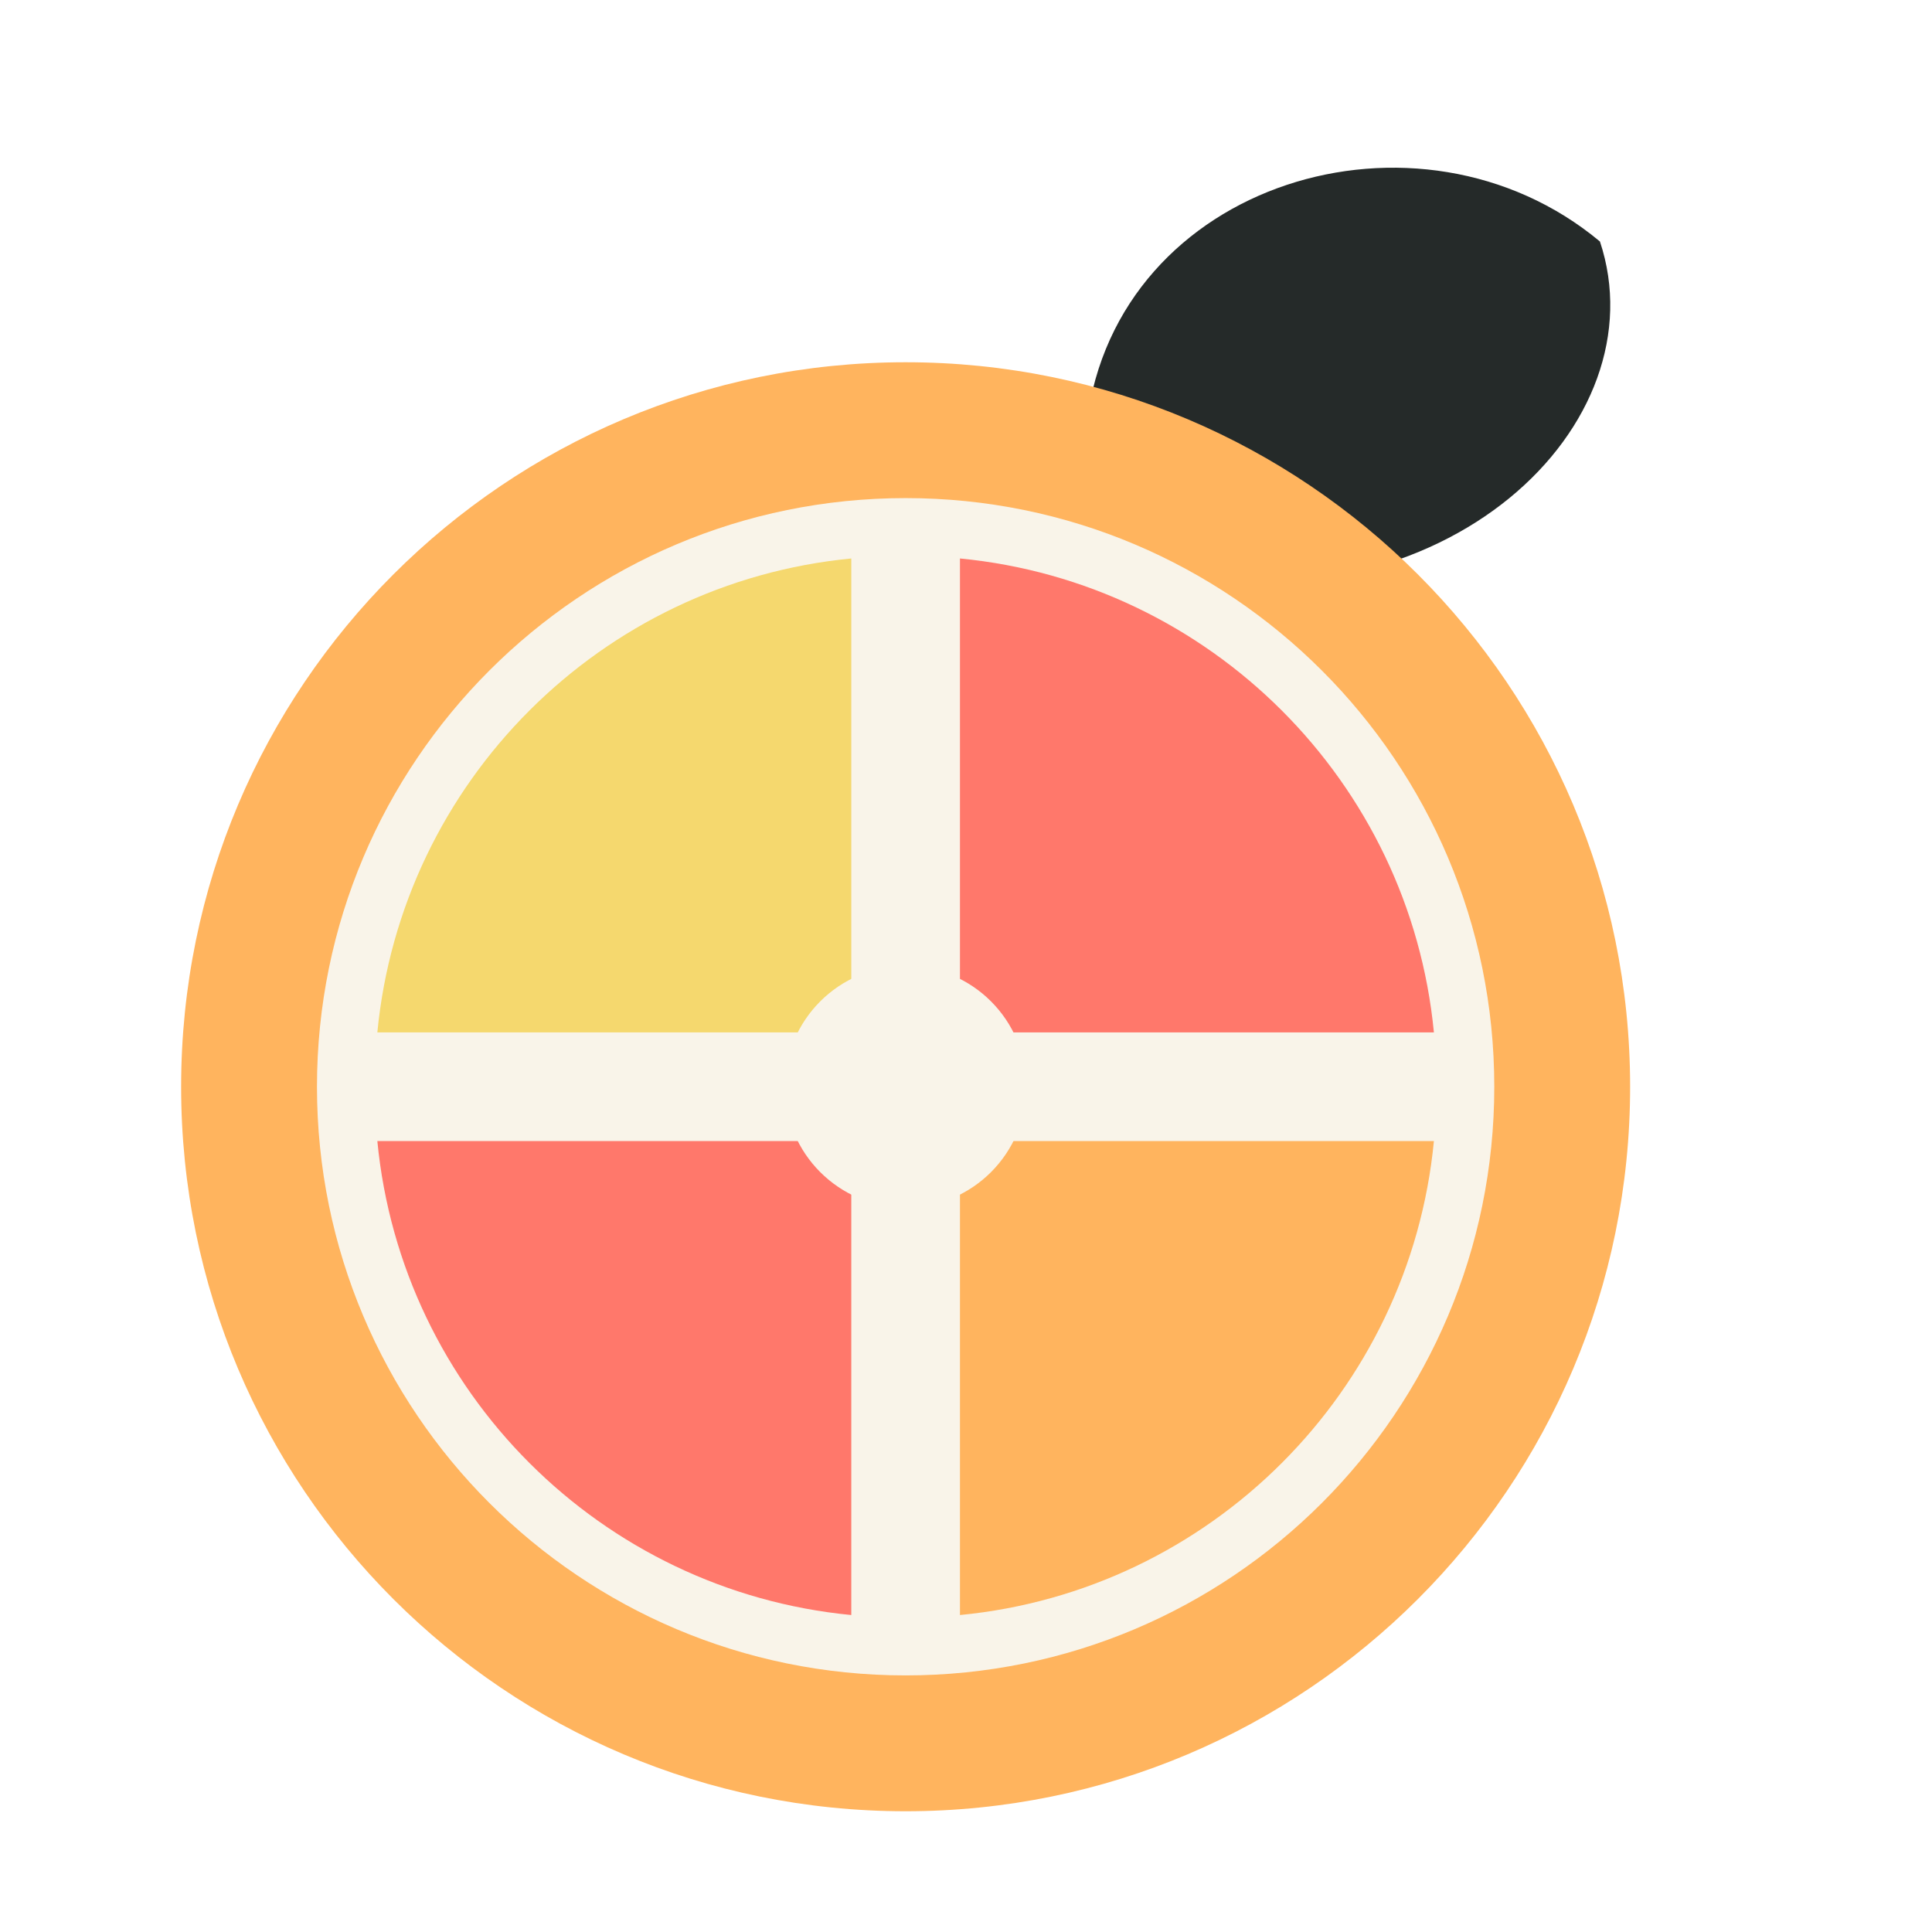
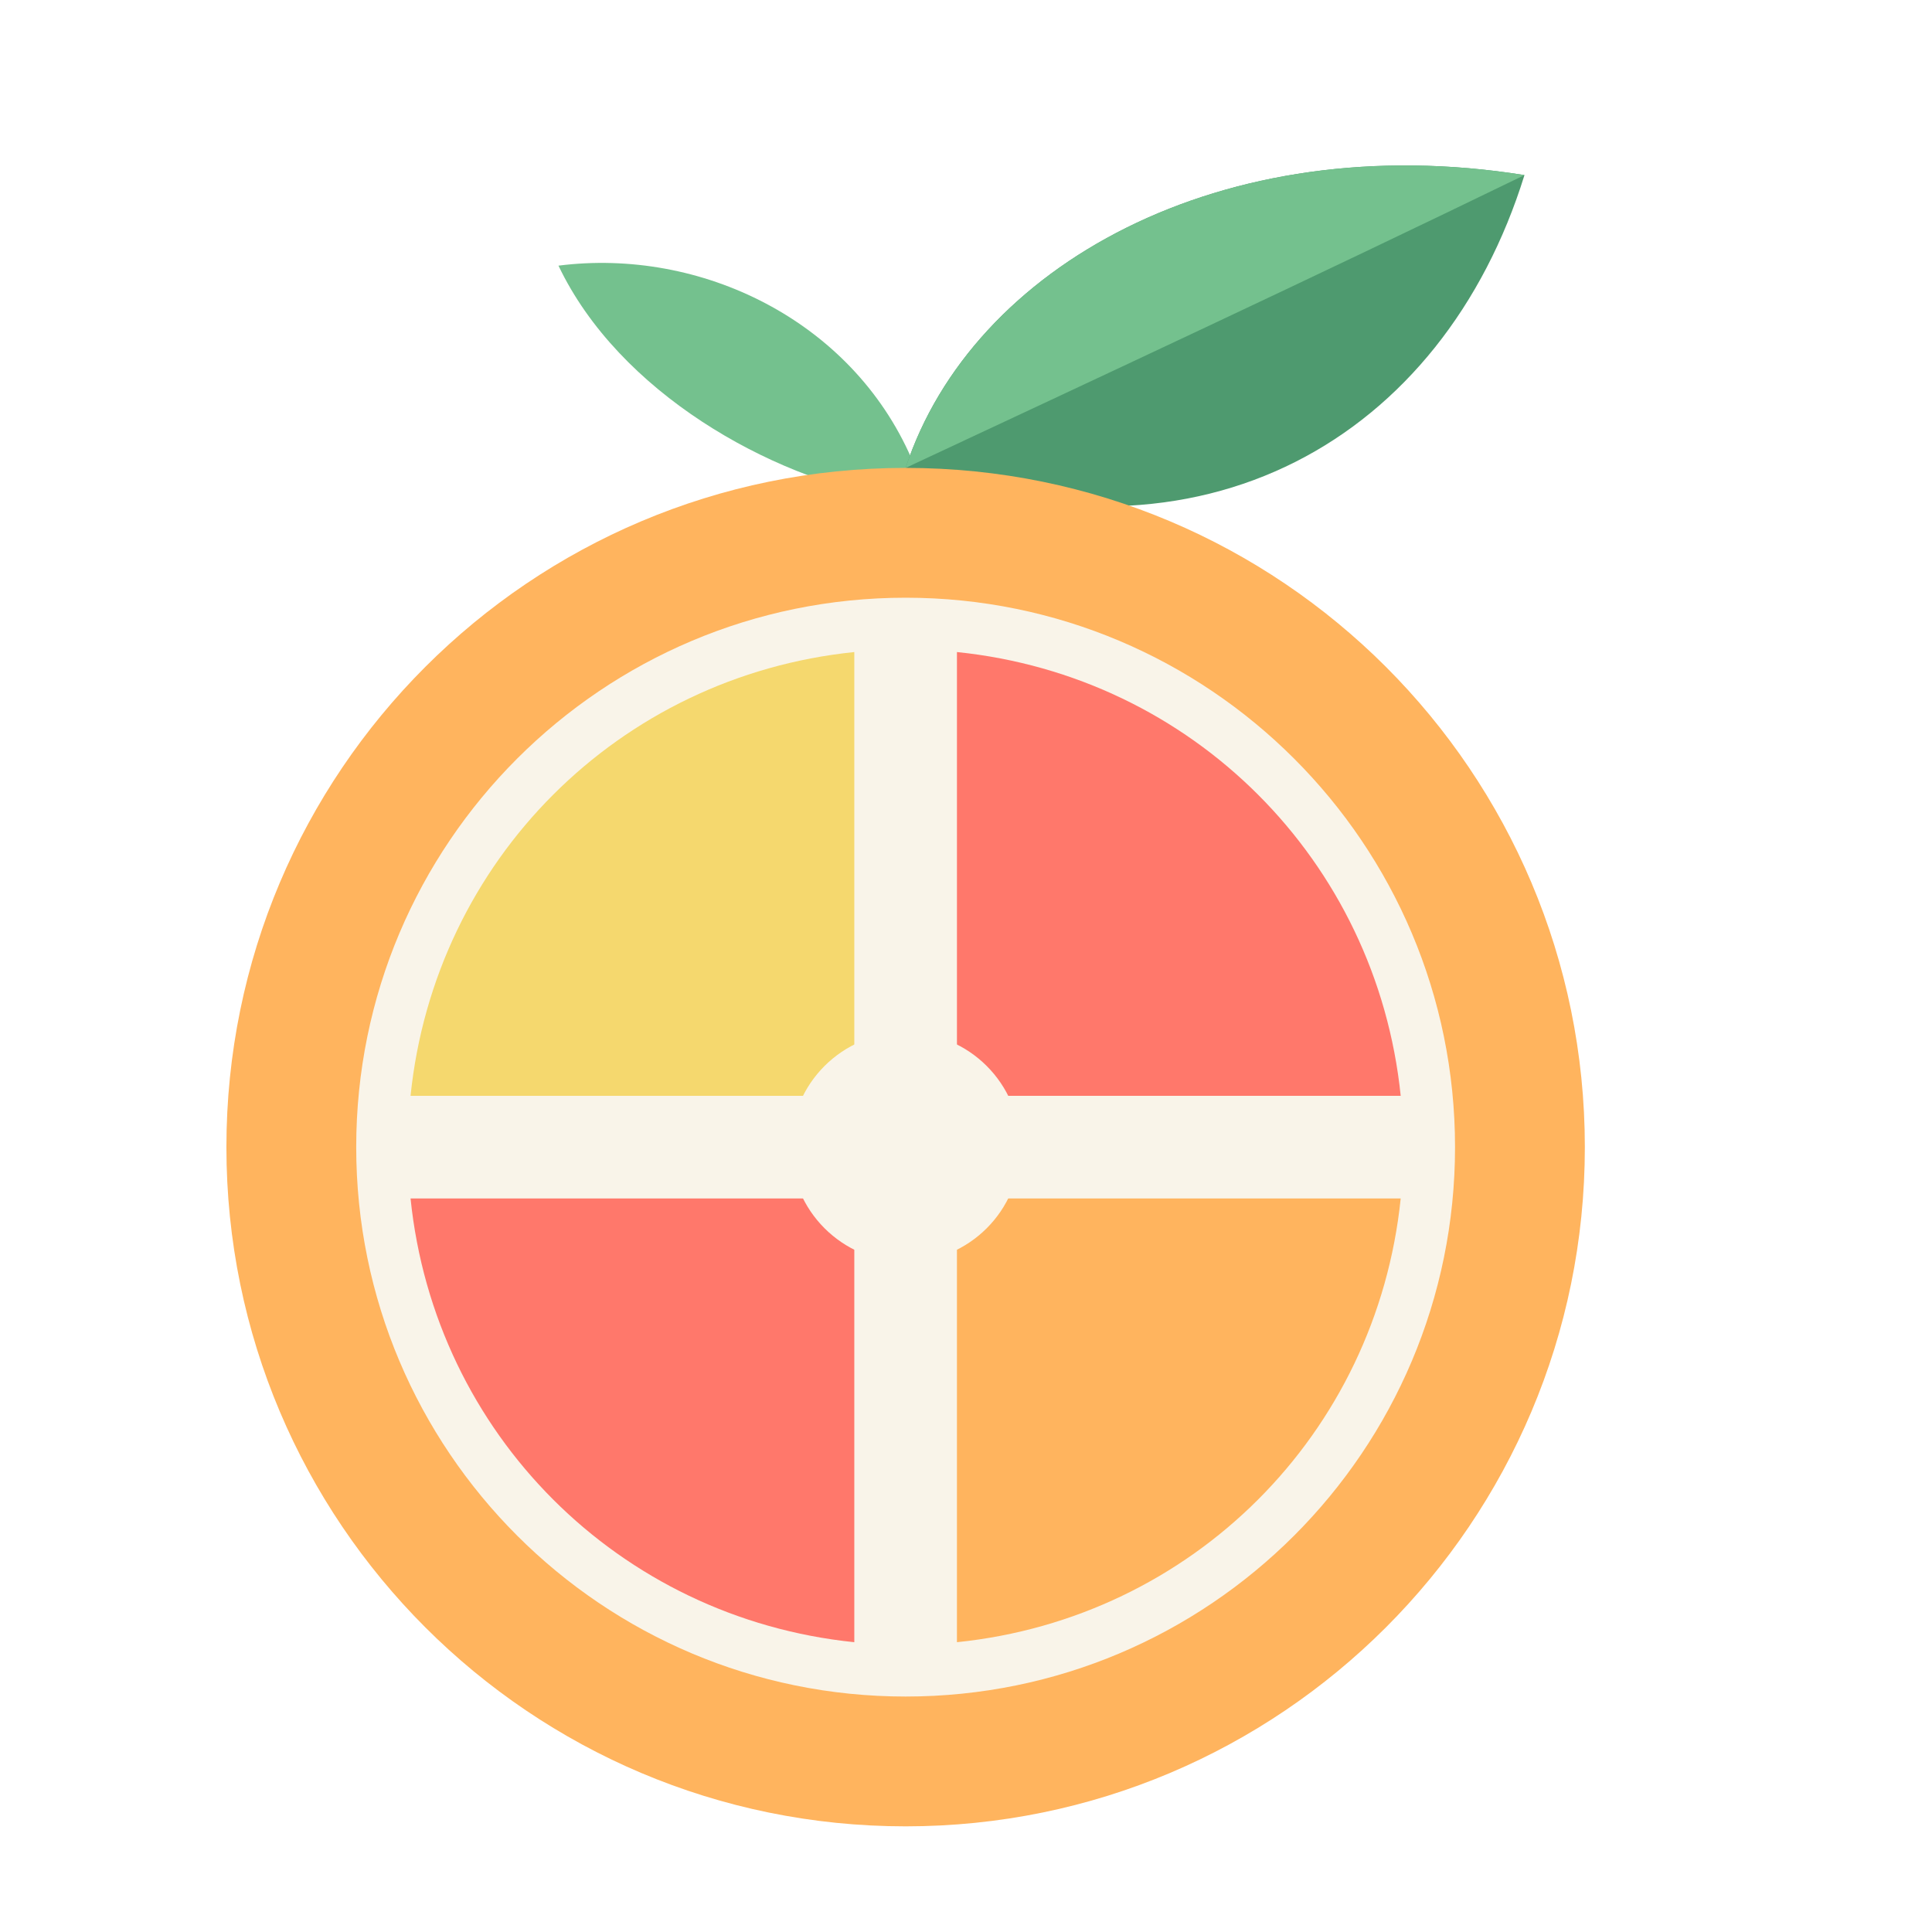
<svg xmlns="http://www.w3.org/2000/svg" viewBox="0 0 64 64" fill="none">
-   <path d="M36 14C37 6 47 3 53 8C55 14 48 21 38 19C36.8 18.8 35.8 16.5 36 14Z" fill="#252A29" />
-   <circle cx="30" cy="36" r="24" fill="#FFB45E" />
-   <circle cx="30" cy="36" r="19.5" fill="#F9F4E9" />
-   <path d="M31.8 18.5C40.1 19.3 46.7 25.9 47.5 34.2H31.8V18.5Z" fill="#FF786B" />
-   <path d="M28.2 18.5V34.2H12.5C13.3 25.9 19.9 19.3 28.2 18.5Z" fill="#F5D86E" />
-   <path d="M12.5 37.8H28.2V53.5C19.9 52.7 13.3 46.1 12.5 37.8Z" fill="#FF786B" />
-   <path d="M31.8 37.8H47.5C46.7 46.1 40.1 52.7 31.8 53.5V37.8Z" fill="#FFB45E" />
-   <circle cx="30" cy="36" r="4" fill="#F9F4E9" />
+   <path d="M29.5 16.5C25.5 15.8 20.5 13 18.5 8.8C23.2 8.2 28.2 10.6 30.2 15.2L29.5 16.5Z" fill="#74C18E" />
+   <path d="M30 15.5C32.2 8.8 40.5 4.2 50.5 5.8C47.8 14.5 39.8 19.2 30 15.5Z" fill="#4E9A6F" />
+   <path d="M30 15.5C32.2 8.8 40.5 4.2 50.5 5.8C43.5 9.2 36.2 12.6 30 15.5Z" fill="#74C18E" />
+   <circle cx="30" cy="38" r="22.5" fill="#FFB45E" />
+   <circle cx="30" cy="38" r="18.2" fill="#F9F4E9" />
+   <path d="M31.7 21.6C39.5 22.4 45.6 28.5 46.4 36.3H31.7V21.6Z" fill="#FF786B" />
+   <path d="M28.3 21.6V36.3H13.6C14.4 28.5 20.5 22.4 28.3 21.6Z" fill="#F5D86E" />
+   <path d="M13.6 39.7H28.3V54.4C20.5 53.6 14.4 47.5 13.6 39.7Z" fill="#FF786B" />
+   <path d="M31.7 39.7H46.4C45.6 47.5 39.5 53.6 31.7 54.4V39.7Z" fill="#FFB45E" />
+   <circle cx="30" cy="38" r="3.8" fill="#F9F4E9" />
</svg>
